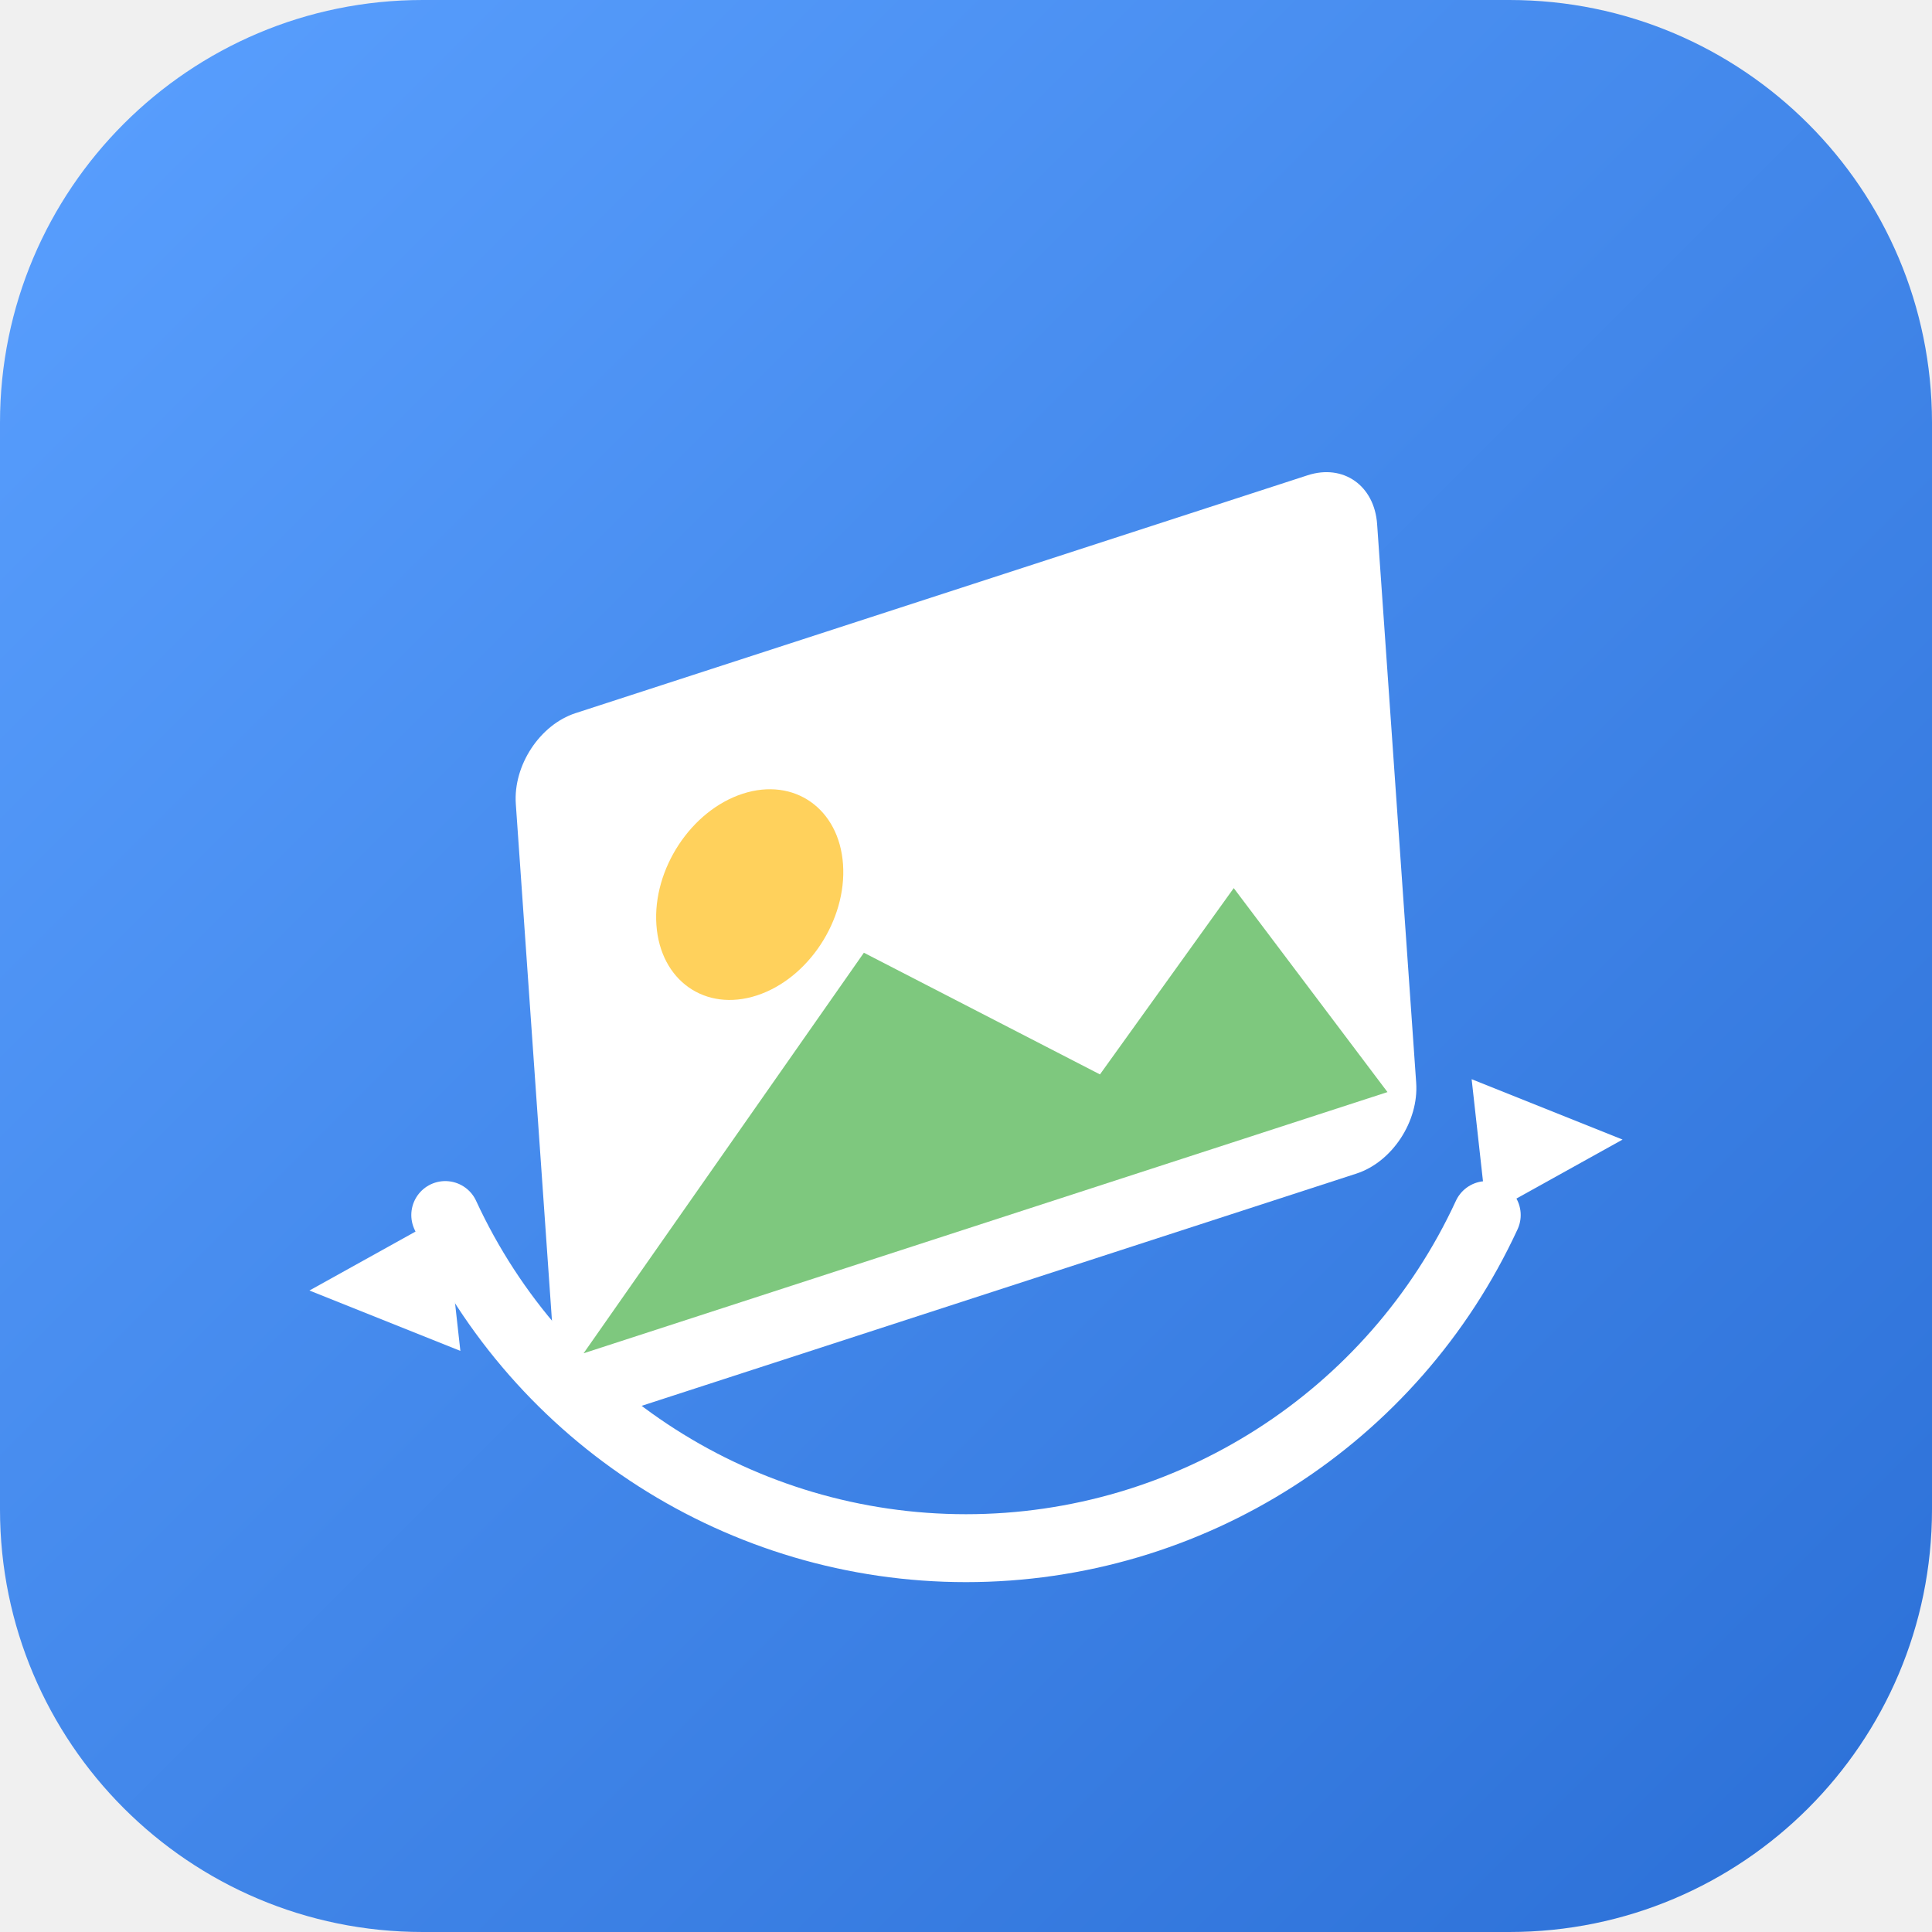
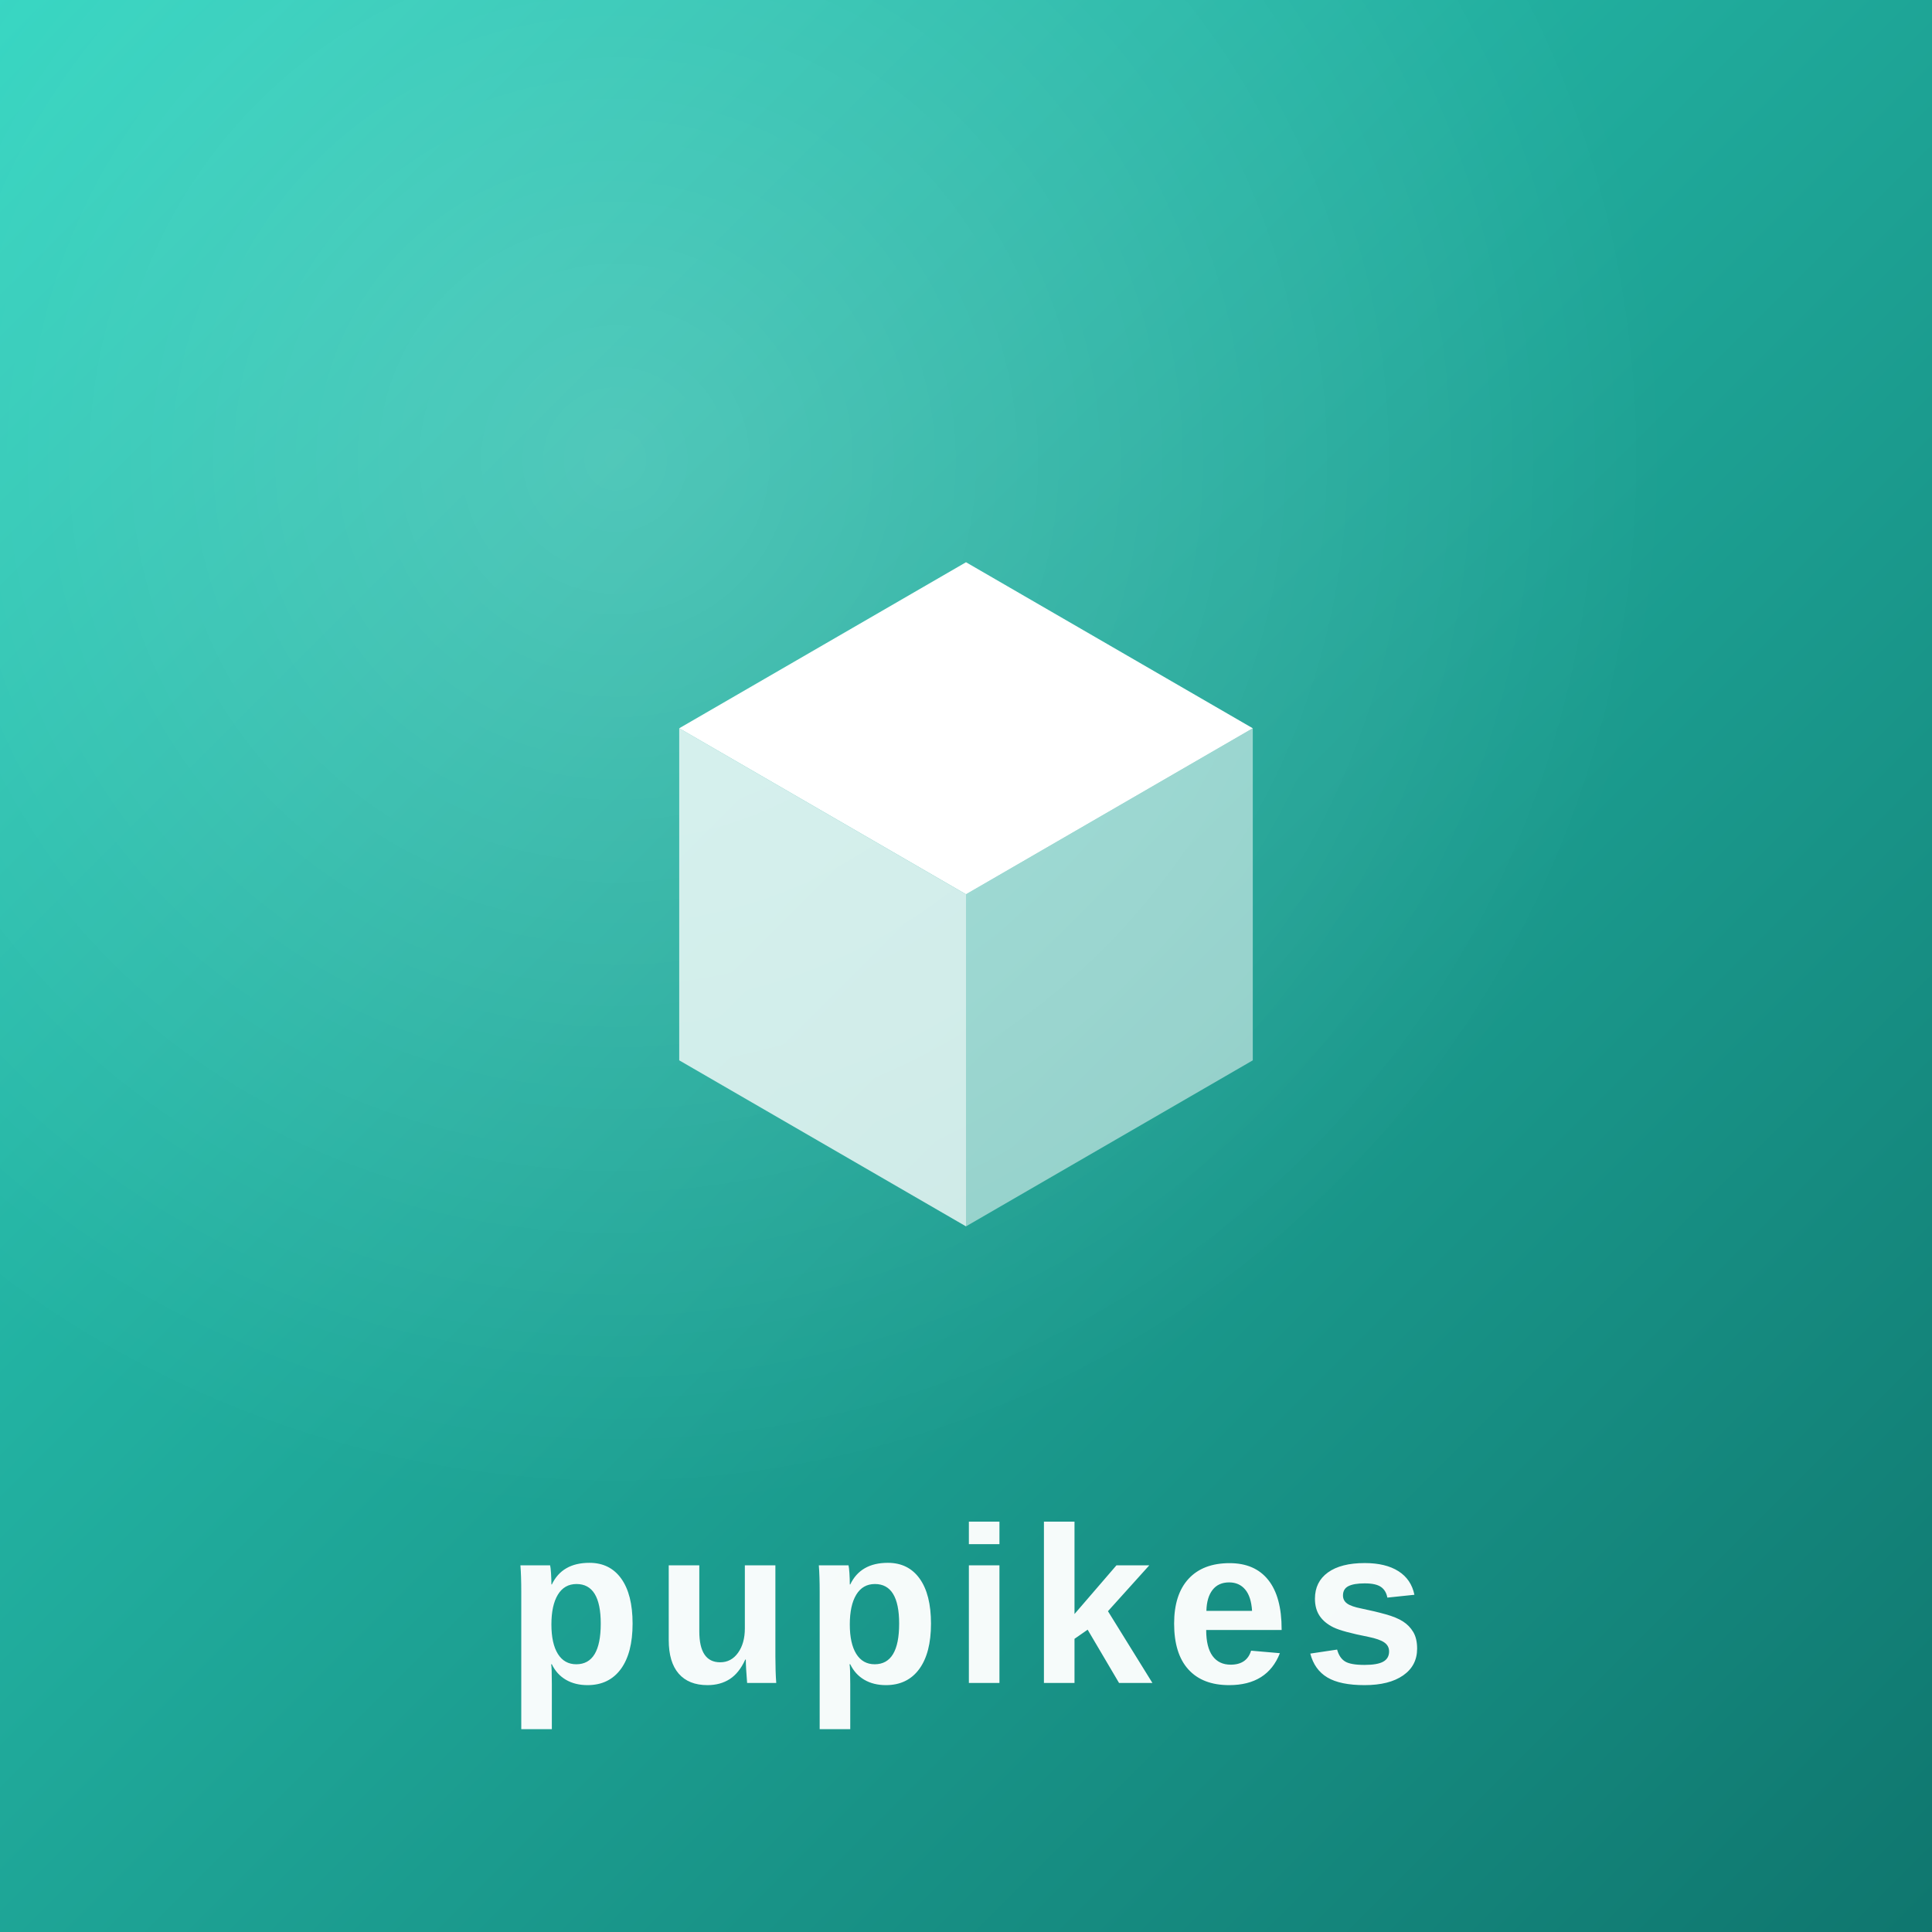
- <svg xmlns="http://www.w3.org/2000/svg" viewBox="0 0 512 512" width="512" height="512">
+ <svg xmlns="http://www.w3.org/2000/svg" width="1024" height="1024" viewBox="0 0 1024 1024">
  <defs>
-     <linearGradient id="bg" x1="0" y1="0" x2="1" y2="1">
-       <stop offset="0" stop-color="#5aa0ff" />
-       <stop offset="1" stop-color="#2b6fd6" />
+     <linearGradient id="g" x1="0" y1="0" x2="1" y2="1">
+       <stop offset="0" stop-color="#2dd4bf" />
+       <stop offset="1" stop-color="#0f766e" />
    </linearGradient>
+     <radialGradient id="hi" cx="0.32" cy="0.24" r="0.9">
+       <stop offset="0" stop-color="rgba(255,255,255,0.20)" />
+       <stop offset="0.6" stop-color="rgba(255,255,255,0)" />
+     </radialGradient>
  </defs>
-   <rect width="512" height="512" rx="112" fill="url(#bg)" />
-   <g transform="translate(256 250) rotate(-18) skewX(-14)">
-     <rect x="-120" y="-90" width="240" height="180" rx="18" fill="#ffffff" />
-     <circle cx="-58" cy="-30" r="26" fill="#ffd15c" />
-     <path d="M-112 72 L-28 -6 L34 44 L74 8 L112 72 Z" fill="#7ec87e" />
-   </g>
-   <g fill="none" stroke="#ffffff" stroke-width="18" stroke-linecap="round">
-     <path d="M118 322 A152 152 0 0 0 394 322" />
-   </g>
-   <path d="M394 322 l-4 -36 l40 16 z" fill="#ffffff" />
-   <path d="M118 322 l4 36 l-40 -16 z" fill="#ffffff" />
+   <rect width="1024" height="1024" fill="url(#g)" />
+   <rect width="1024" height="1024" fill="url(#hi)" />
+   <path d="M512 298 l152 88 l-152 88 l-152 -88 z" fill="#fff" />
+   <path d="M360 386 l152 88 v176 l-152 -88 z" fill="rgba(255,255,255,.78)" />
+   <path d="M664 386 l-152 88 v176 l152 -88 z" fill="rgba(255,255,255,.52)" />
+   <text x="512" y="892" font-family="Segoe UI, Arial, Helvetica, sans-serif" font-size="118" font-weight="700" letter-spacing="7" fill="rgba(255,255,255,0.96)" text-anchor="middle">pupikes</text>
</svg>
